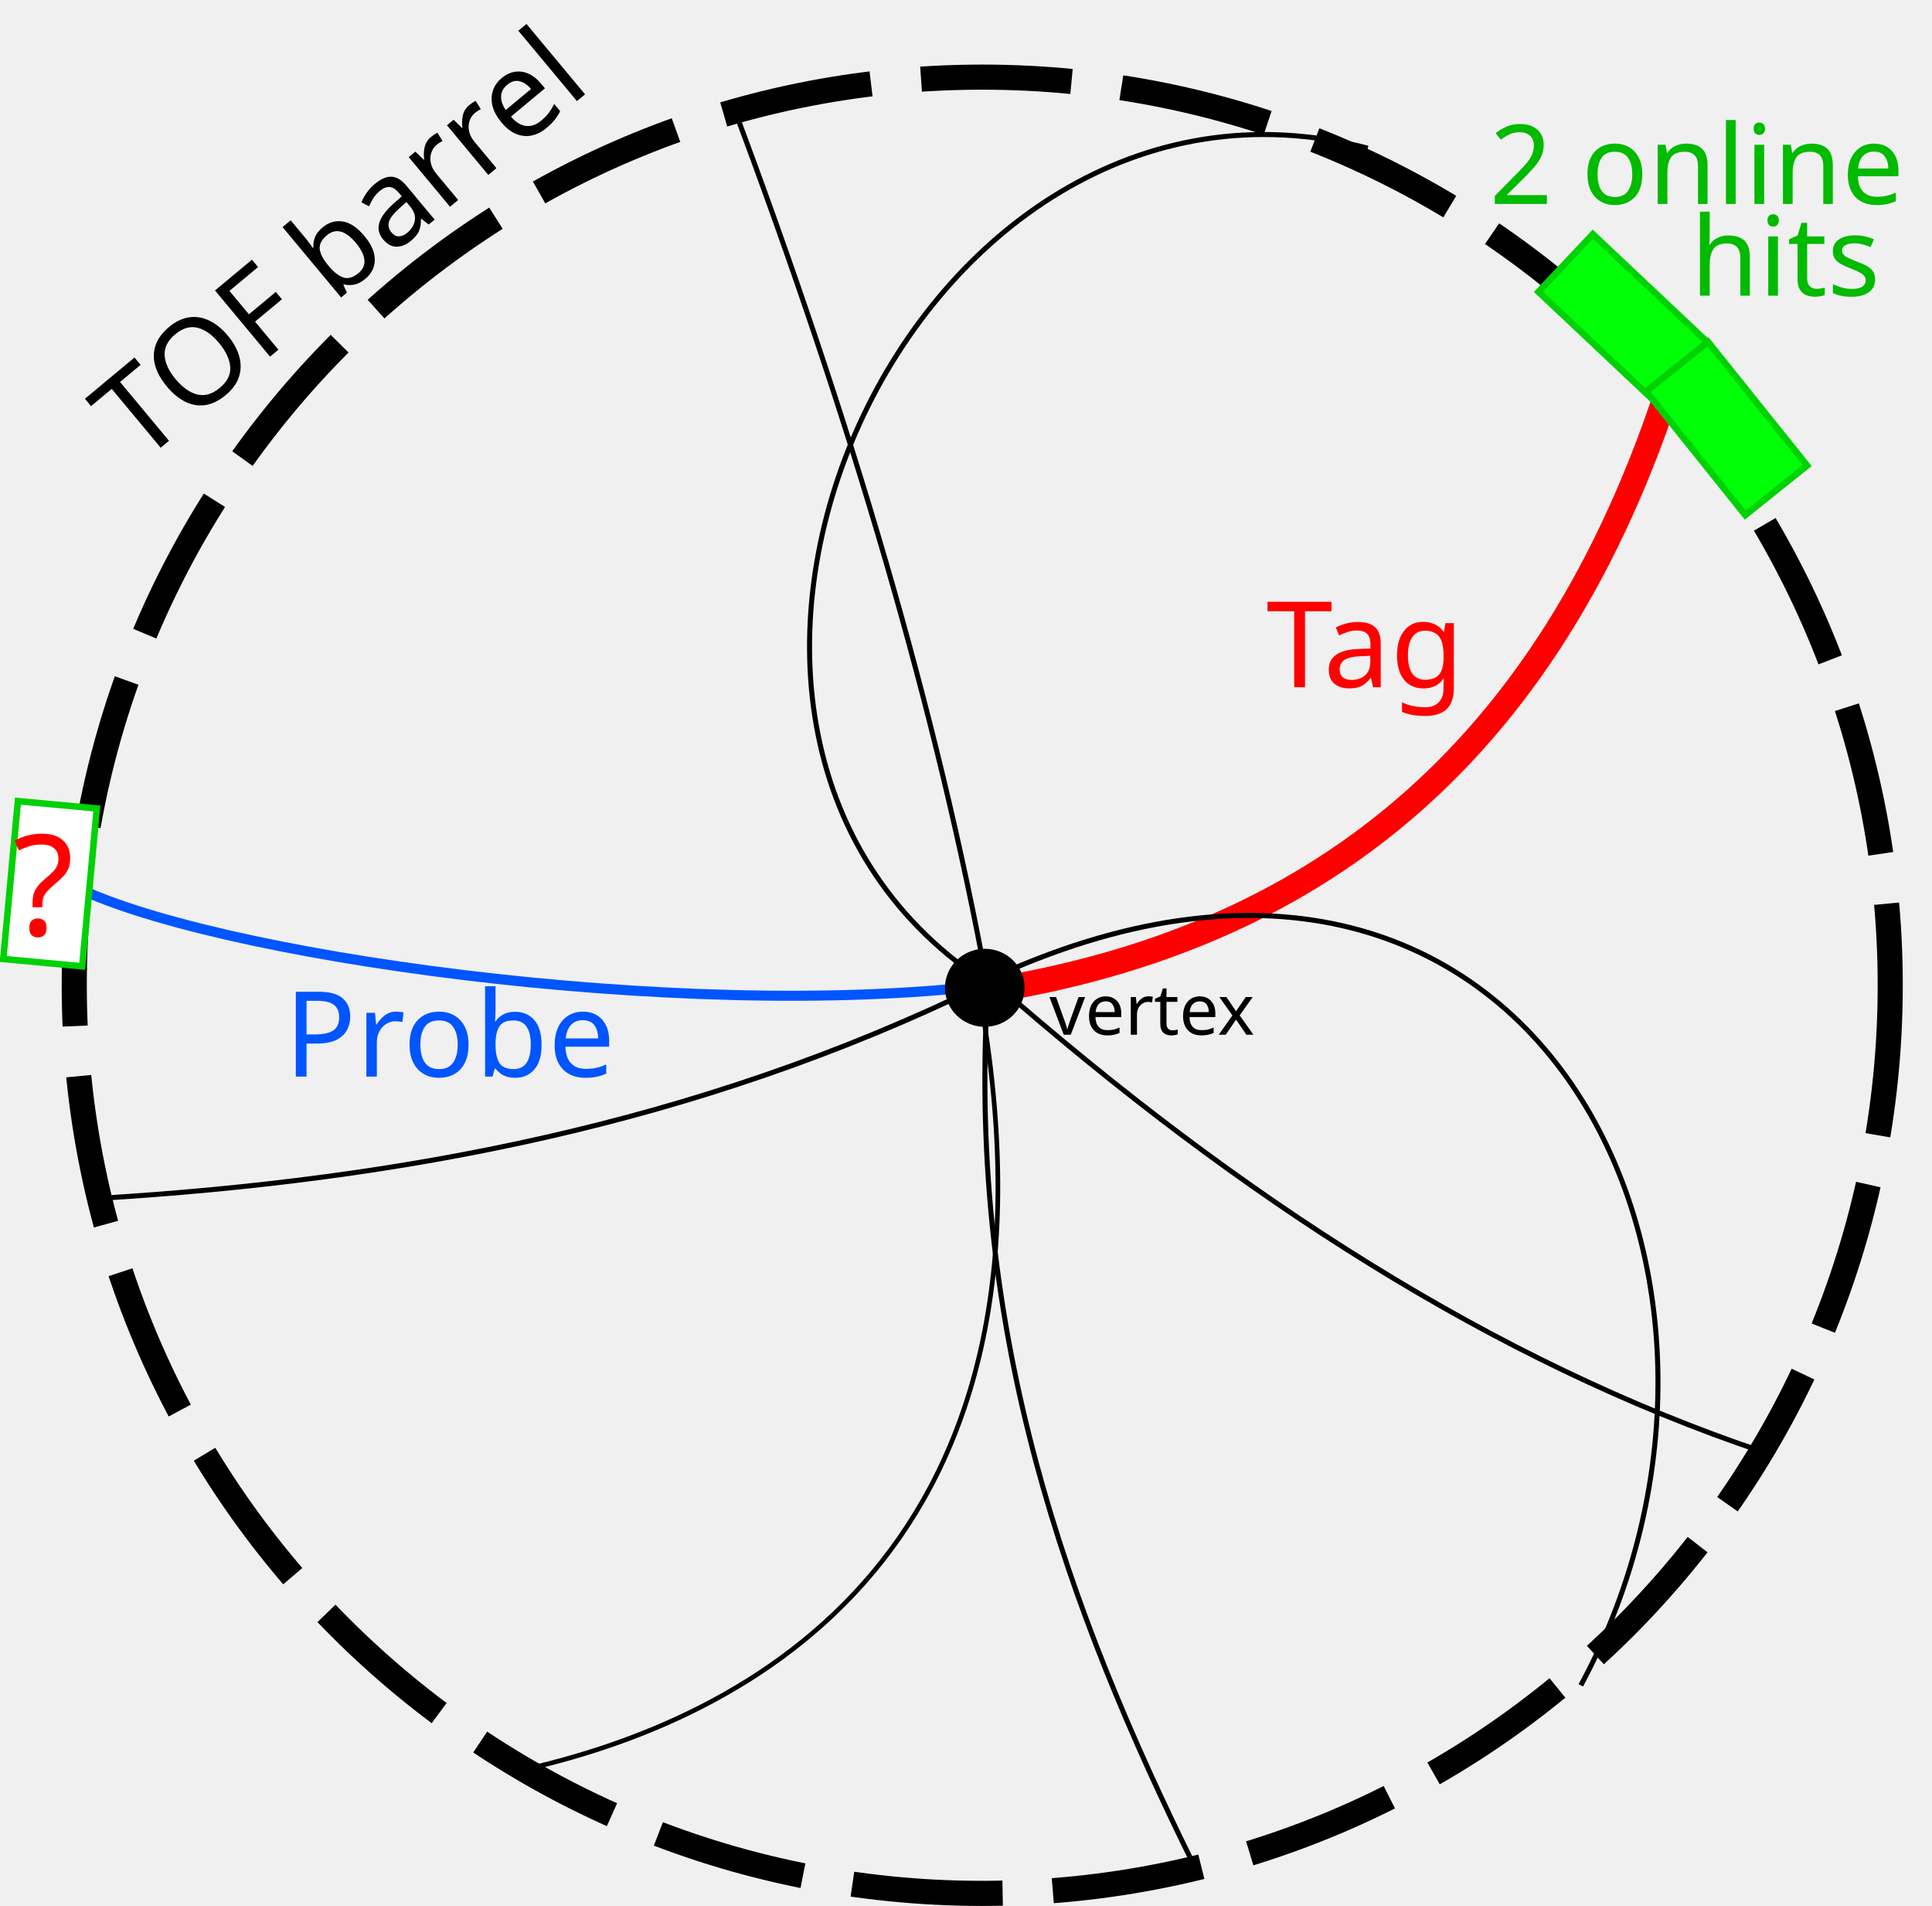
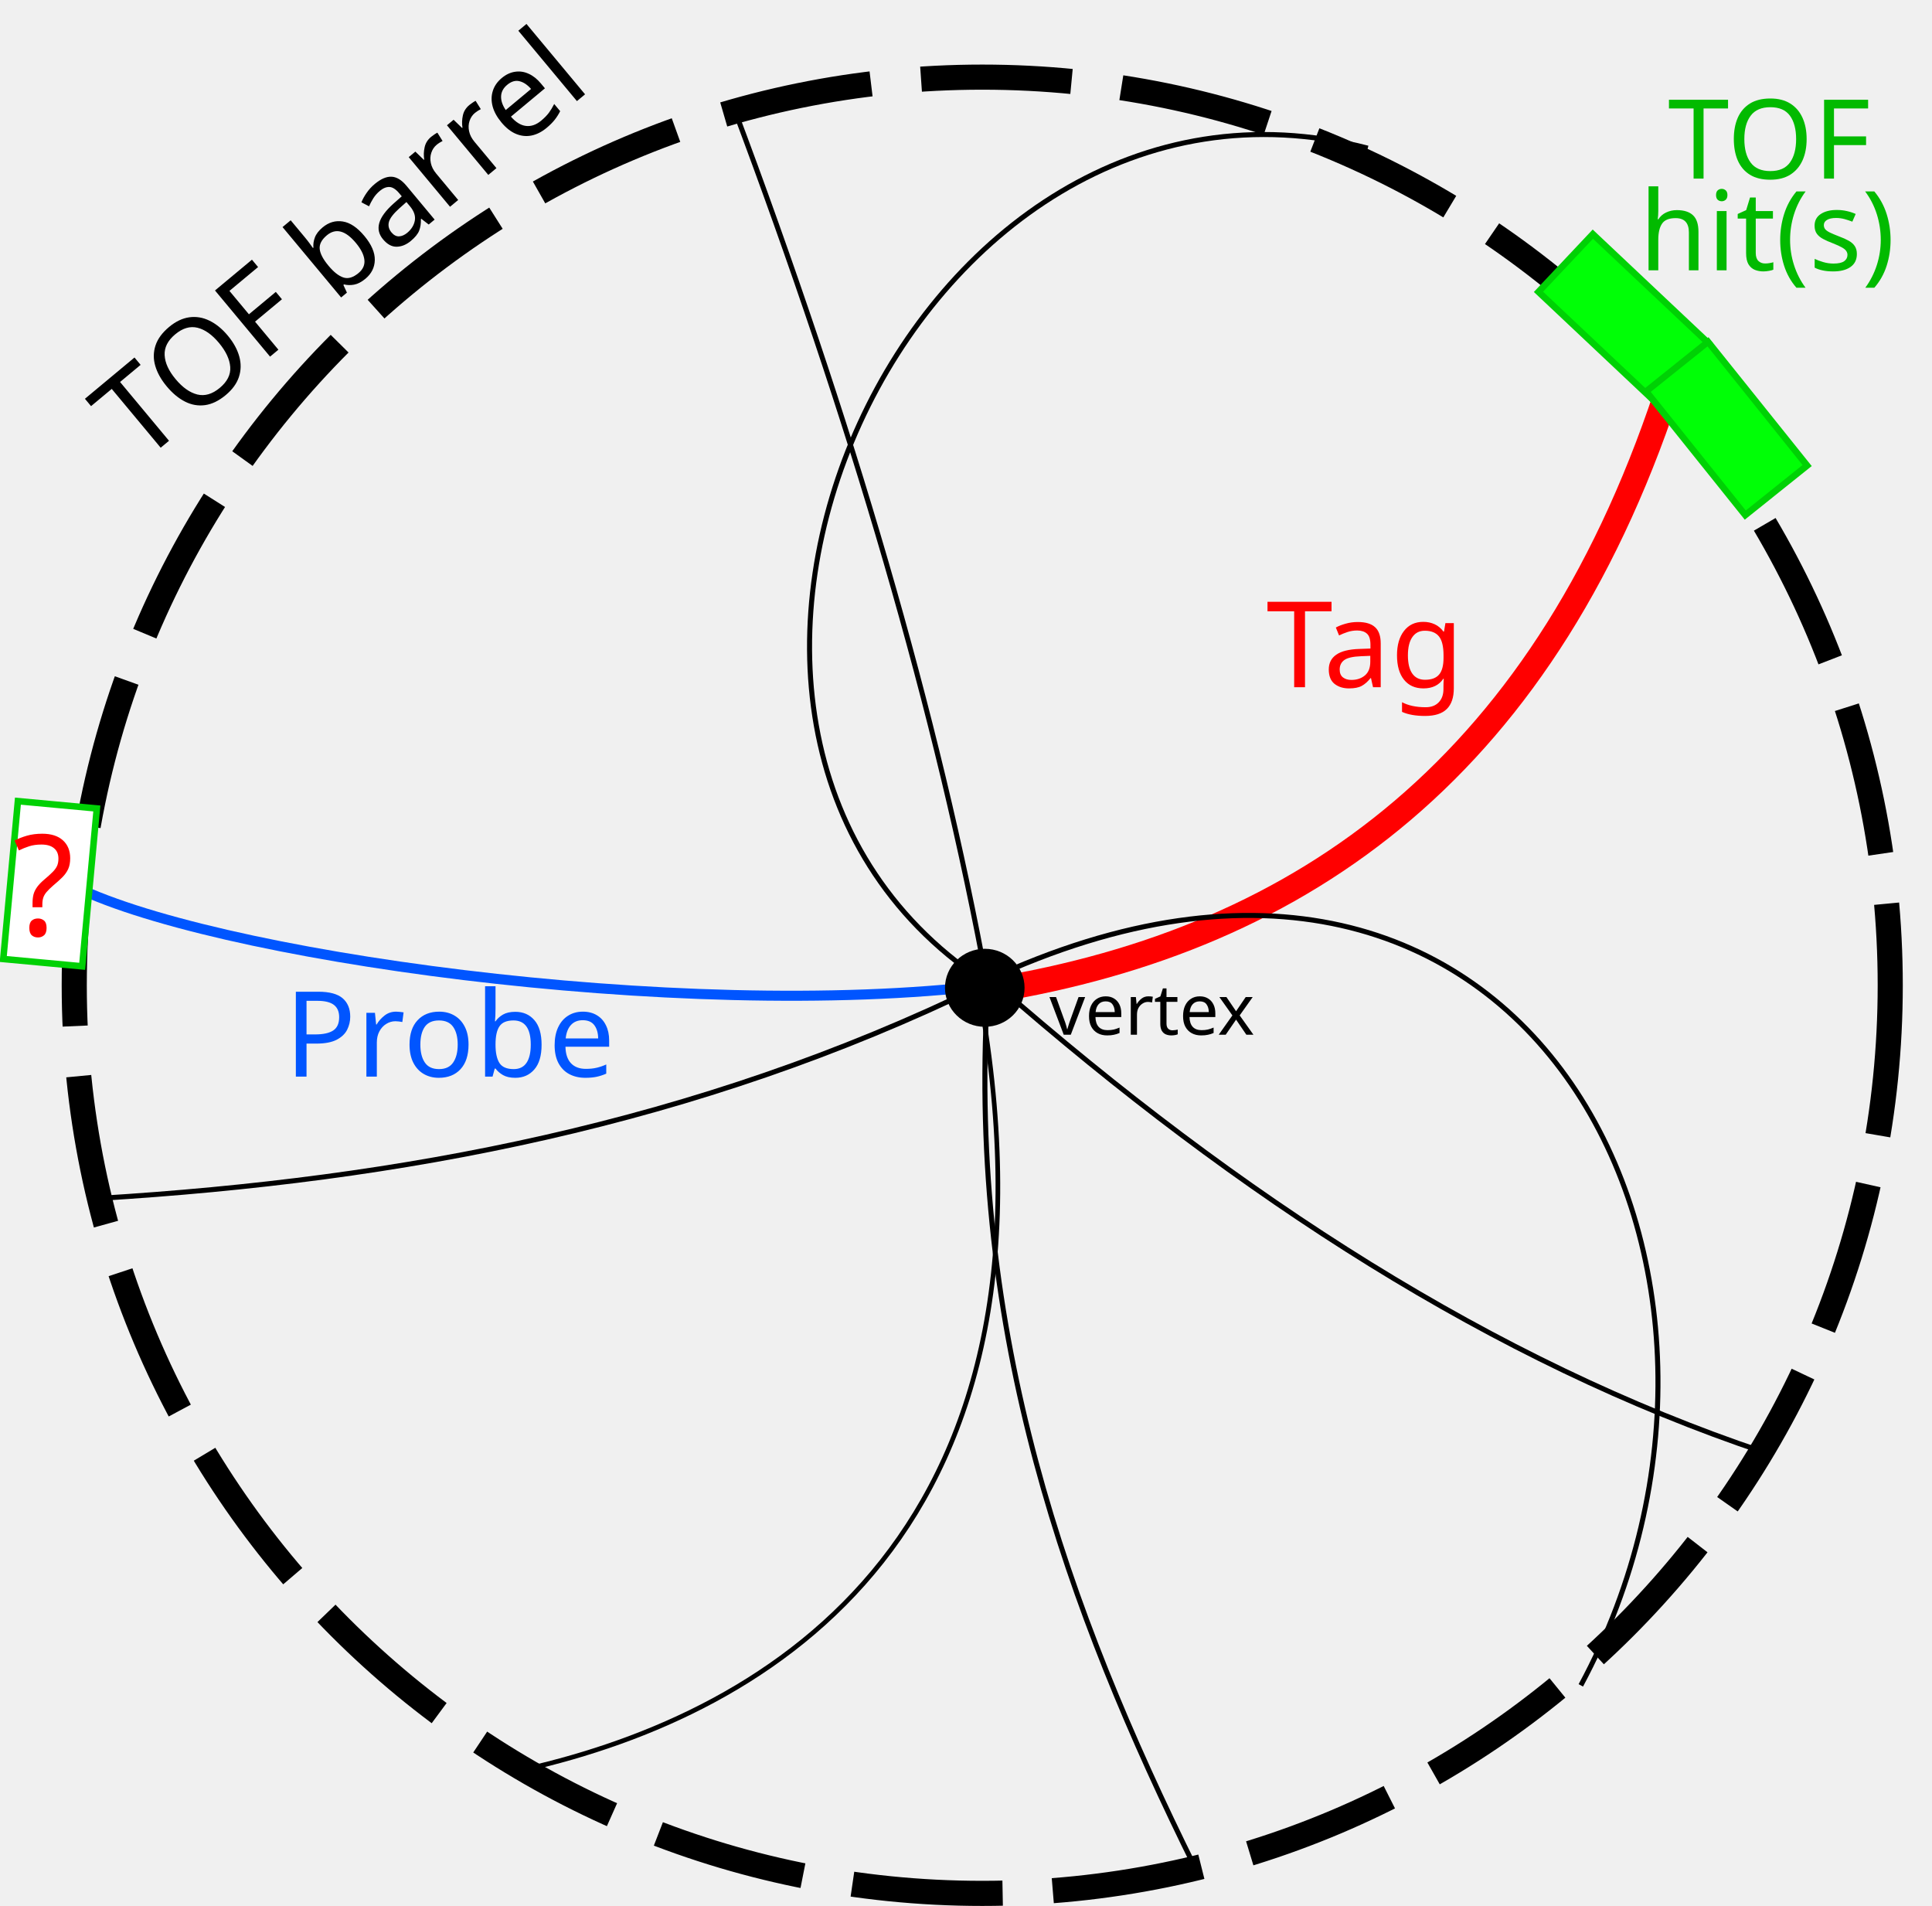
<svg xmlns="http://www.w3.org/2000/svg" xmlns:ns1="http://www.openswatchbook.org/uri/2009/osb" xmlns:xlink="http://www.w3.org/1999/xlink" width="384.737" height="379.492" id="svg2" version="1.1">
  <defs id="defs4">
    <linearGradient id="linearGradient3886" ns1:paint="solid">
      <stop style="stop-color:#000000;stop-opacity:1;" offset="0" id="stop3888" />
    </linearGradient>
    <linearGradient xlink:href="#linearGradient3886" id="linearGradient3890" x1="347.909" y1="290.942" x2="391.851" y2="290.942" gradientUnits="userSpaceOnUse" />
  </defs>
  <g id="layer1" transform="translate(-142.7979,-86.45118)">
    <path style="fill:none;stroke:#000000;stroke-width:5;stroke-miterlimit:10;stroke-opacity:1;stroke-dasharray:30, 10;stroke-dashoffset:0" id="path3006" d="m 651.548,409.905 c 0,99.863 -80.955,180.817 -180.817,180.817 -99.863,0 -180.817,-80.955 -180.817,-180.817 0,-99.863 80.955,-180.817 180.817,-180.817 99.863,0 180.817,80.955 180.817,180.817 z" transform="translate(-132.33,-127.2792)" />
    <path style="fill:none;stroke:#ff0000;stroke-width:5;stroke-linecap:butt;stroke-linejoin:miter;stroke-miterlimit:4;stroke-opacity:1;stroke-dasharray:none" d="M 340.421,283.636 C 402.637,273.421 451.212,238.847 475.782,161.408" id="path3778" />
    <path style="fill:none;stroke:#000000;stroke-width:0.923px;stroke-linecap:butt;stroke-linejoin:miter;stroke-opacity:1" d="m 247.449,438.733 c 48.625,-11.073 110.658,-47.122 89.981,-156.651" id="path3778-3" />
    <path style="fill:none;stroke:#000000;stroke-width:1px;stroke-linecap:butt;stroke-linejoin:miter;stroke-opacity:1" d="M 339.411,282.626 C 329.536,228.55 312.245,170.025 288.904,107.87" id="path3800" />
    <path style="fill:none;stroke:#0055ff;stroke-width:2;stroke-linecap:butt;stroke-linejoin:miter;stroke-miterlimit:4;stroke-opacity:1;stroke-dasharray:none" d="m 339.411,282.626 c -61.297,7.379 -155.782,-6.055 -182.838,-20.203" id="path3804" />
    <path style="fill:none;stroke:#000000;stroke-width:1px;stroke-linecap:butt;stroke-linejoin:miter;stroke-opacity:1" d="M 338.401,281.616 C 262.01,230.693 324.097,92.204 415.173,115.951" id="path3806" />
    <path style="fill:none;stroke:#000000;stroke-width:1px;stroke-linecap:butt;stroke-linejoin:miter;stroke-opacity:1" d="m 339.411,281.616 c 108.632,-50.681 162.083,58.928 118.188,140.411" id="path3808" />
    <path style="fill:none;stroke:#000000;stroke-width:1px;stroke-linecap:butt;stroke-linejoin:miter;stroke-opacity:1" d="m 339.411,284.646 c -3.855,67.548 15.9,122.218 41.416,173.746" id="path3810" />
    <path style="fill:none;stroke:#000000;stroke-width:1px;stroke-linecap:butt;stroke-linejoin:miter;stroke-opacity:1" d="m 338.401,282.626 c -57.07,27.81 -116.012,38.771 -175.767,42.426" id="path3812" />
    <path style="fill:none;stroke:#000000;stroke-width:1px;stroke-linecap:butt;stroke-linejoin:miter;stroke-opacity:1" d="m 341.432,282.626 c 48.338,42.256 98.813,74.897 152.533,92.934" id="path3814" />
    <path style="fill:#000000;fill-opacity:1;stroke:none" id="path3776" d="m 333.35,274.04 c 0,2.511 -2.035,4.546 -4.546,4.546 -2.511,0 -4.546,-2.035 -4.546,-4.546 0,-2.511 2.035,-4.546 4.546,-4.546 2.511,0 4.546,2.035 4.546,4.546 z" transform="matrix(1.743056,0,0,1.708333,-234.2186,-185.02)" />
    <text xml:space="preserve" style="font-size:23.829px;font-style:normal;font-weight:normal;line-height:125%;letter-spacing:0px;word-spacing:0px;fill:#ff0000;fill-opacity:1;stroke:none;font-family:Sans" x="394.972" y="223.287" id="text3816">
      <tspan id="tspan3818" x="394.972" y="223.287">Tag</tspan>
    </text>
    <text xml:space="preserve" style="font-size:23.685px;font-style:normal;font-weight:normal;line-height:125%;letter-spacing:0px;word-spacing:0px;fill:#0055ff;fill-opacity:1;stroke:none;font-family:Sans" x="199.418" y="300.822" id="text3820">
      <tspan id="tspan3822" x="199.418" y="300.822">Probe</tspan>
    </text>
    <rect style="fill:#00ff06;fill-opacity:1;fill-rule:evenodd;stroke:#00d105;stroke-width:1.302;stroke-miterlimit:4;stroke-opacity:1;stroke-dasharray:none;stroke-dashoffset:0" id="rect3824" width="31.568" height="15.784" x="426.034" y="-218.625" transform="matrix(0.7277728,0.6858184,-0.6858184,0.7277728,0,0)" />
    <rect style="fill:#00ff06;fill-opacity:1;fill-rule:evenodd;stroke:#00d105;stroke-width:1.302;stroke-miterlimit:4;stroke-opacity:1;stroke-dasharray:none;stroke-dashoffset:0" id="rect3824-6" width="31.568" height="15.784" x="422.533" y="-280.289" transform="matrix(0.6252427,0.7804304,-0.7804304,0.6252427,0,0)" />
    <rect style="fill:#ffffff;fill-opacity:1;fill-rule:evenodd;stroke:#00d105;stroke-width:1.302;stroke-miterlimit:4;stroke-opacity:1;stroke-dasharray:none;stroke-dashoffset:0" id="rect3824-6-7" width="31.568" height="15.784" x="-262.962" y="168.459" transform="matrix(0.09237063,-0.9957247,0.9957247,0.09237063,0,0)" />
-     <text xml:space="preserve" style="font-size:40px;font-style:normal;font-weight:normal;line-height:83%;letter-spacing:0px;word-spacing:0px;fill:#02ba00;fill-opacity:1;stroke:none;font-family:Sans" x="439.416" y="127.062" id="text3872">
-       <tspan id="tspan3874" x="439.416" y="127.062" style="font-size:22px;line-height:83%;fill:#02ba00;fill-opacity:1">2 online</tspan>
-       <tspan x="439.416" y="145.322" id="tspan3876" style="font-size:22px;line-height:83%;fill:#02ba00;fill-opacity:1">       hits</tspan>
+     <text xml:space="preserve" style="font-size:40px;font-style:normal;font-weight:normal;line-height:83%;letter-spacing:0px;word-spacing:0px;fill:#02ba00;fill-opacity:1;stroke:none;font-family:Sans" x="469.216" y="122.012" id="text3872">
+       <tspan x="469.216" y="122.012" id="tspan3876" style="font-size:22px;line-height:83%;fill:#02ba00;fill-opacity:1"> TOF</tspan>
+       <tspan x="469.216" y="140.272" style="font-size:22px;line-height:83%;fill:#02ba00;fill-opacity:1" id="tspan3014">hit(s)</tspan>
    </text>
    <text xml:space="preserve" style="font-size:28px;font-style:normal;font-weight:normal;line-height:125%;letter-spacing:0px;word-spacing:0px;fill:#ff0000;fill-opacity:1;stroke:none;font-family:Sans" x="145.357" y="272.719" id="text3878">
      <tspan id="tspan3880" x="145.357" y="272.719">?</tspan>
    </text>
    <text xml:space="preserve" style="font-size:14px;font-style:normal;font-weight:normal;line-height:125%;letter-spacing:0px;word-spacing:0px;fill:#000000;fill-opacity:1;fill-rule:nonzero;stroke:none;font-family:Sans" x="351.786" y="292.475" id="text3882">
      <tspan id="tspan3884" x="351.786" y="292.475" style="fill:#000000;fill-opacity:1;fill-rule:nonzero">vertex</tspan>
    </text>
    <text xml:space="preserve" style="font-size:24px;font-style:normal;font-weight:normal;line-height:125%;letter-spacing:0px;word-spacing:0px;fill:#000000;fill-opacity:1;stroke:none;font-family:Sans" x="16.384" y="246.789" id="text3892" transform="matrix(0.768499,-0.639851,0.639851,0.768499,0,0)">
      <tspan id="tspan3894" x="16.384" y="246.789" rotate="0 0 0 0 0 0 0 0 0 0 0">TOF barrel</tspan>
    </text>
  </g>
</svg>
